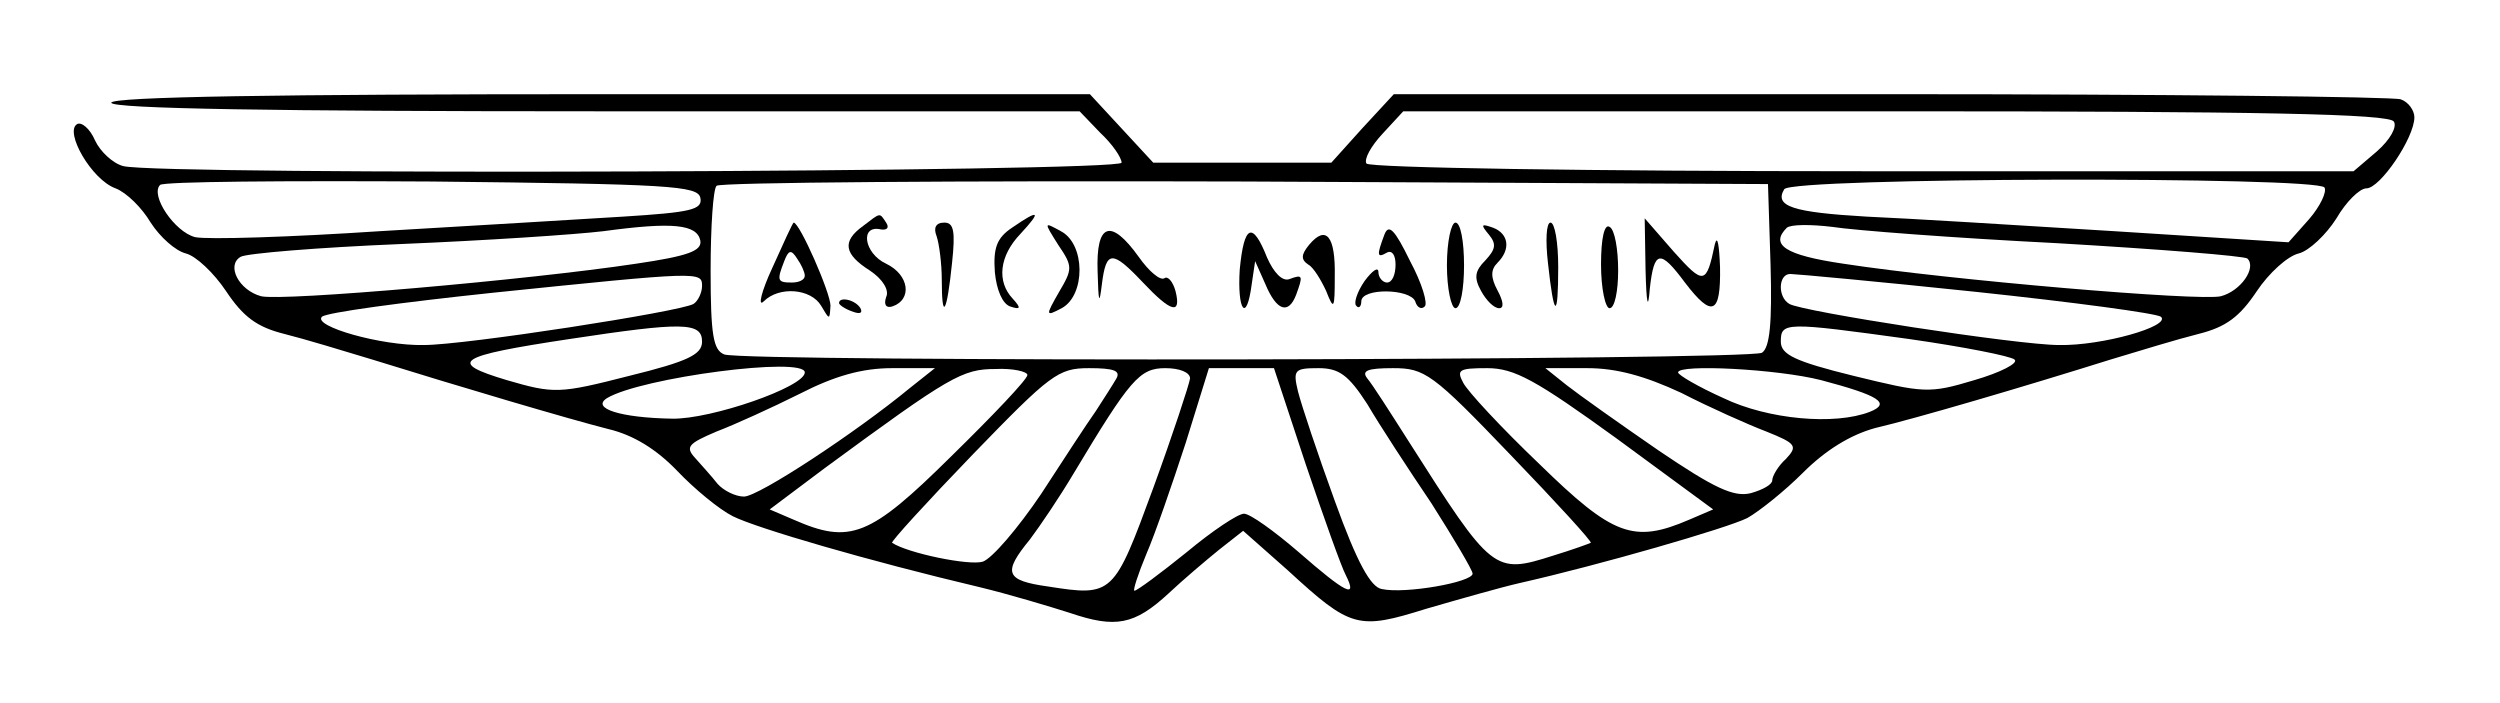
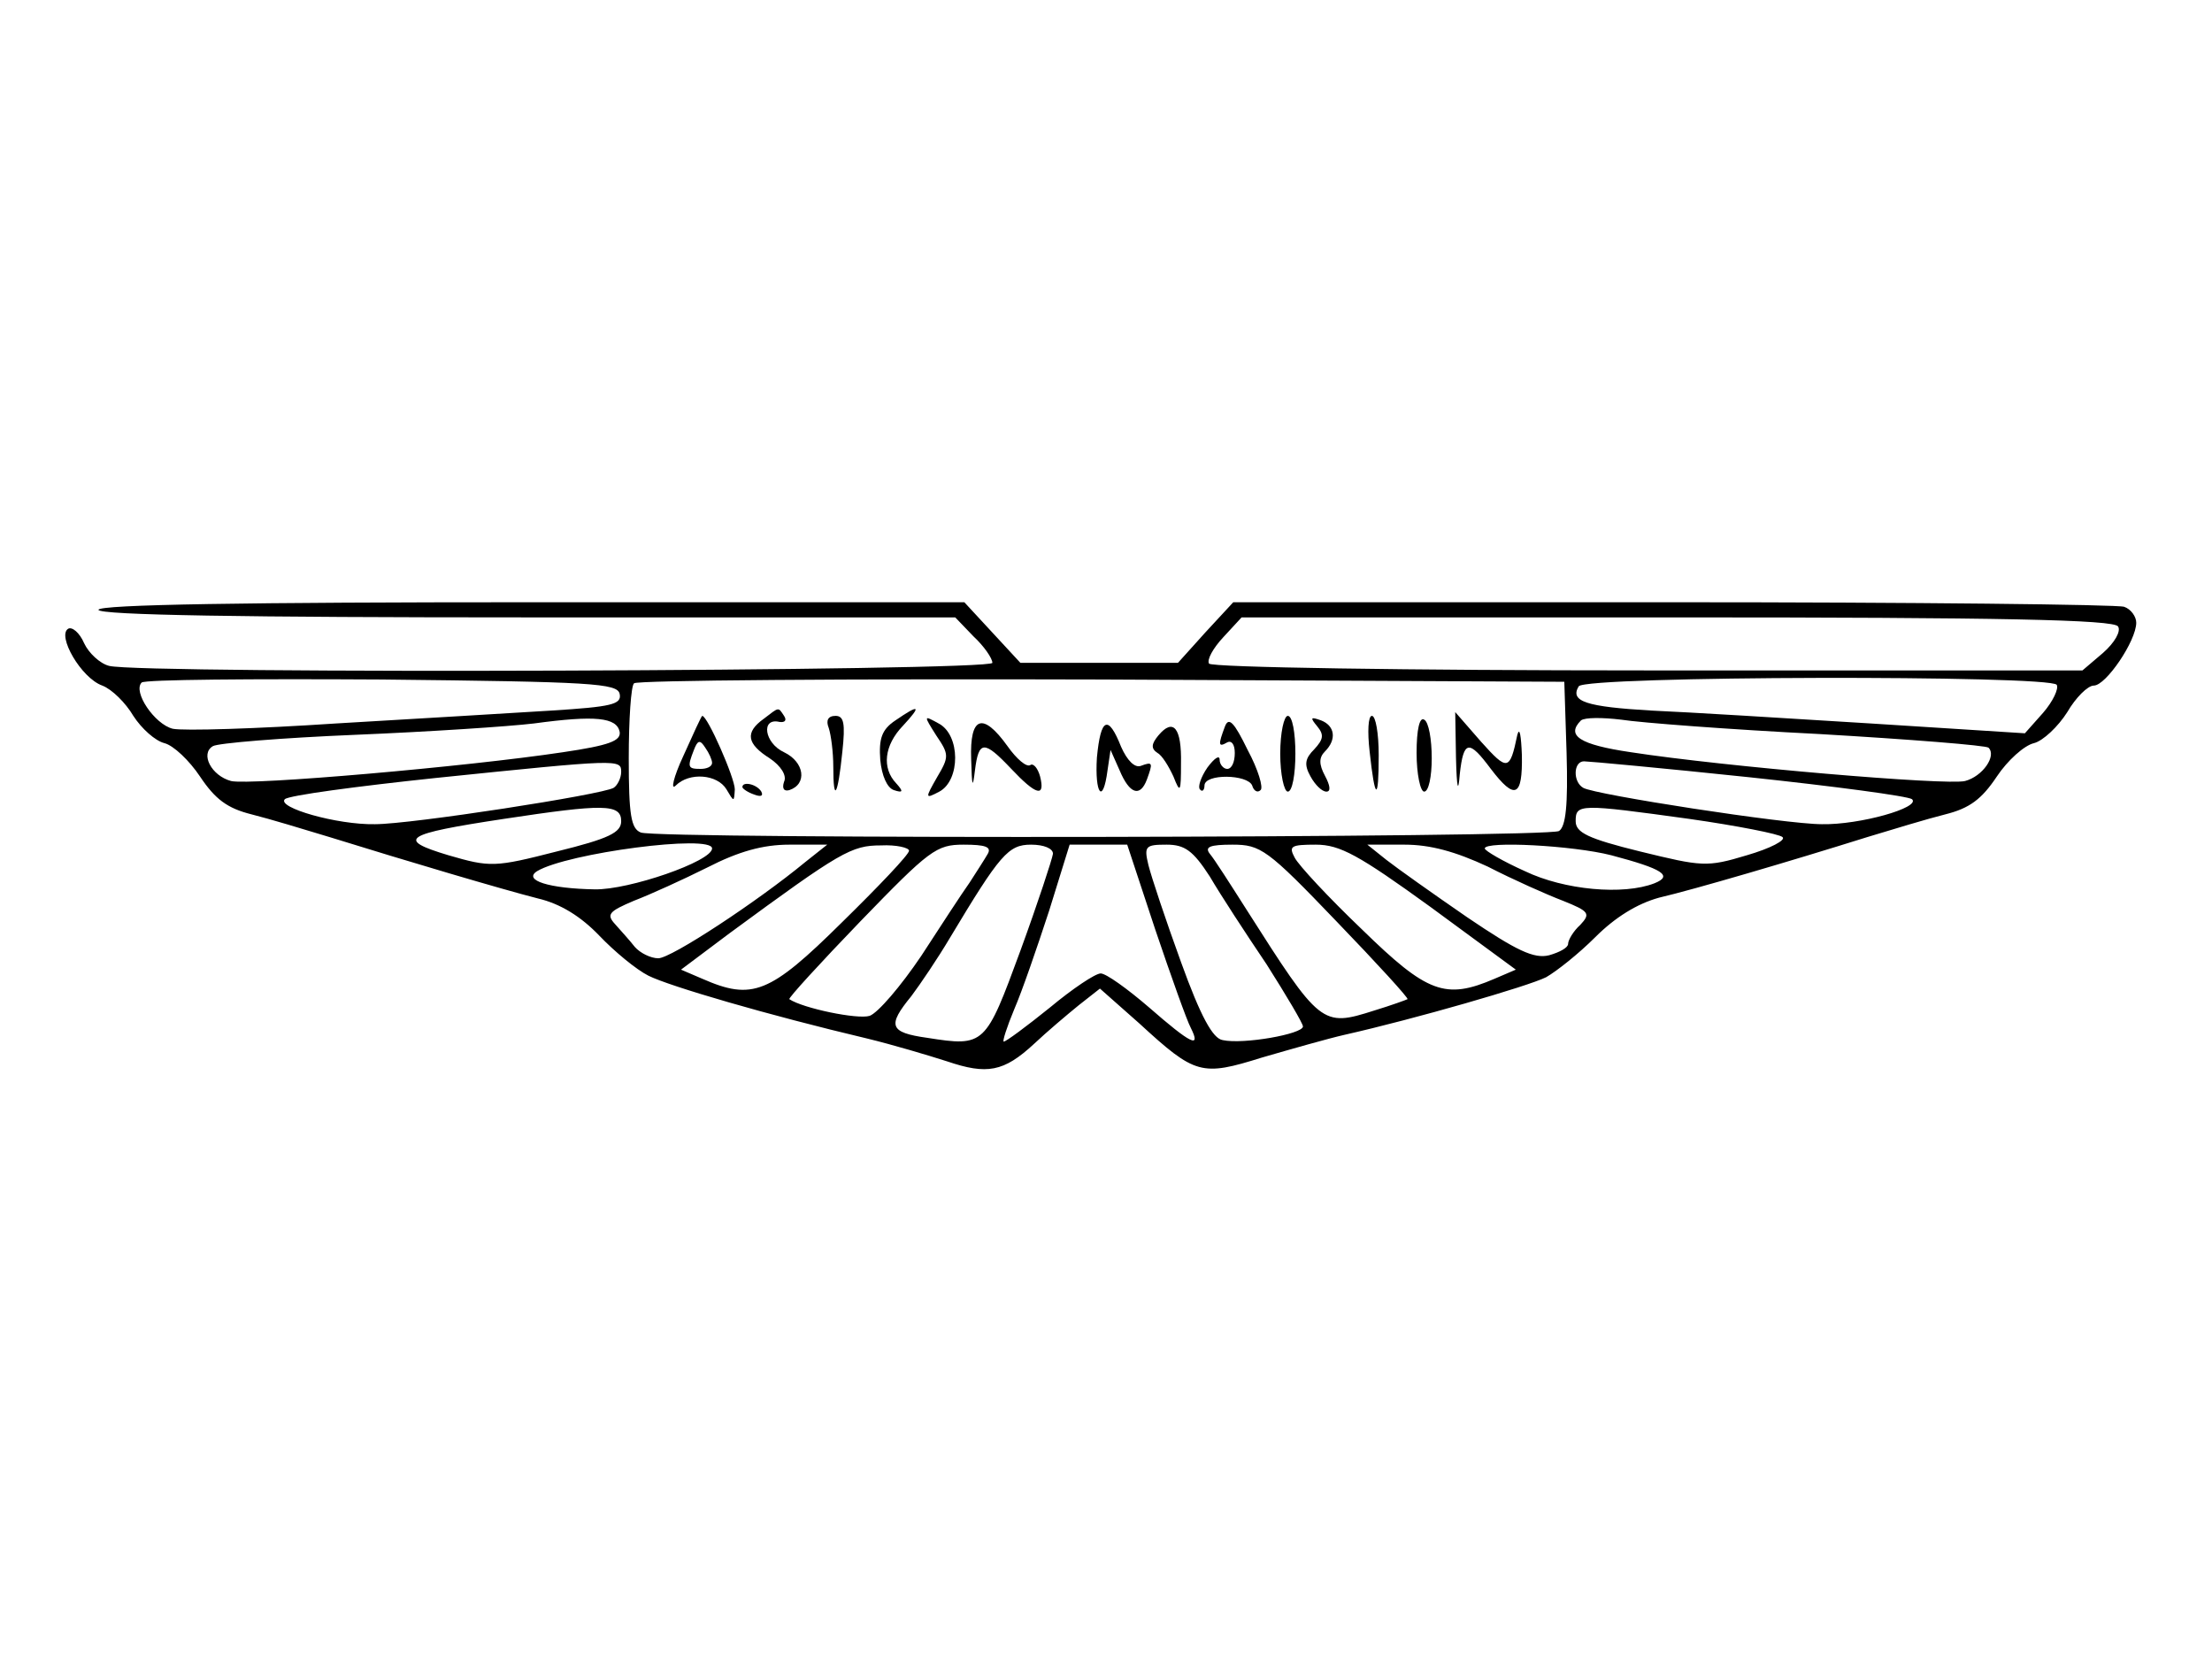
- <svg xmlns="http://www.w3.org/2000/svg" version="1.0" width="292pt" height="82pt" viewBox="0 0 292 82" preserveAspectRatio="xMidYMid meet">
+ <svg xmlns="http://www.w3.org/2000/svg" version="1.0" width="640" height="480" viewBox="0 0 292 82" preserveAspectRatio="xMidYMid meet">
  <g transform="translate(0,82) scale(0.1,-0.1)" fill="#000000" stroke="none">
    <path d="M130 700 c0 -7 195 -10 565 -10 l566 0 24 -25 c14 -13 25 -29 25 -35 0 -11 -1125 -15 -1166 -4 -12 3 -27 17 -33 30 -6 14 -16 22 -21 19 -15 -9 17 -65 45 -75 13 -5 31 -23 41 -40 11 -17 29 -33 41 -36 12 -3 33 -23 47 -44 20 -30 36 -42 68 -50 24 -6 70 -20 103 -30 103 -32 228 -69 275 -81 30 -7 57 -24 81 -49 20 -21 49 -45 65 -53 28 -14 158 -52 289 -83 33 -8 80 -22 105 -30 53 -18 75 -14 115 23 17 16 43 38 59 51 l28 22 52 -46 c74 -68 82 -70 162 -45 38 11 87 25 109 30 93 21 242 64 266 76 14 8 43 31 65 53 26 26 55 44 84 52 47 11 173 48 275 80 33 10 79 24 103 30 32 8 48 20 68 50 14 21 36 41 49 44 12 3 32 22 44 41 11 19 27 35 35 35 16 0 56 59 56 83 0 8 -7 18 -16 21 -9 3 -277 6 -596 6 l-580 0 -37 -40 -36 -40 -104 0 -104 0 -37 40 -37 40 -571 0 c-375 0 -572 -3 -572 -10z m2666 -22 c4 -6 -4 -21 -20 -35 l-27 -23 -574 0 c-317 0 -576 4 -579 9 -3 5 5 20 19 35 l24 26 575 0 c426 0 577 -3 582 -12z m-1978 -89 c3 -14 -11 -17 -90 -22 -51 -3 -179 -11 -284 -17 -105 -7 -202 -10 -216 -7 -24 6 -53 49 -41 61 4 4 146 5 317 4 278 -3 311 -5 314 -19z m1250 -78 c2 -69 -1 -97 -10 -103 -15 -9 -1188 -11 -1212 -2 -13 5 -16 23 -16 98 0 51 3 96 7 99 3 4 281 6 617 5 l611 -3 3 -94z m647 90 c3 -5 -5 -22 -18 -37 l-24 -27 -204 13 c-112 7 -242 15 -289 17 -86 5 -108 12 -96 32 9 14 622 15 631 2z m-1897 -62 c2 -12 -14 -18 -75 -27 -126 -19 -413 -44 -438 -38 -26 7 -41 36 -24 46 6 4 91 11 188 15 97 4 203 11 236 15 81 11 109 8 113 -11z m1584 -3 c120 -7 220 -15 223 -18 11 -11 -8 -38 -31 -44 -24 -6 -318 19 -441 38 -68 10 -86 22 -66 42 5 4 28 4 53 1 25 -4 143 -13 262 -19z m-1582 -50 c0 -8 -5 -18 -10 -21 -15 -9 -267 -48 -315 -48 -50 -1 -130 22 -119 33 5 5 95 17 199 28 243 25 245 25 245 8z m1489 -7 c113 -12 210 -25 215 -29 12 -11 -69 -34 -119 -33 -48 0 -300 39 -315 48 -14 8 -13 35 1 35 6 0 104 -9 218 -21z m-1489 -58 c0 -15 -16 -23 -85 -40 -82 -21 -88 -21 -143 -5 -70 21 -59 28 73 48 132 20 155 20 155 -3z m1410 3 c63 -9 119 -20 123 -24 5 -4 -16 -15 -47 -24 -53 -16 -59 -15 -141 5 -69 17 -85 25 -85 40 0 23 5 23 150 3z m-1290 -39 c0 -17 -110 -55 -155 -54 -60 1 -95 12 -76 24 40 24 231 49 231 30z m123 -18 c-63 -52 -177 -127 -194 -127 -10 0 -24 7 -31 15 -7 9 -19 22 -26 30 -12 13 -8 17 25 31 21 8 65 28 97 44 41 21 73 30 108 30 l50 0 -29 -23z m137 15 c0 -5 -40 -47 -89 -95 -95 -94 -118 -103 -184 -74 l-28 12 64 48 c147 108 161 116 200 116 20 1 37 -3 37 -7z m104 -4 c-4 -7 -15 -24 -24 -38 -10 -14 -38 -57 -64 -97 -27 -40 -57 -75 -68 -79 -16 -5 -88 10 -106 22 -2 1 40 47 94 103 91 94 100 101 136 101 29 0 37 -3 32 -12z m86 0 c-1 -7 -20 -65 -43 -128 -46 -125 -47 -127 -123 -115 -50 7 -53 16 -21 55 12 16 35 50 51 77 66 110 77 123 107 123 17 0 29 -5 29 -12z m135 -100 c21 -62 42 -121 47 -130 14 -28 0 -21 -55 27 -29 25 -57 45 -64 45 -7 0 -37 -20 -67 -45 -31 -25 -58 -45 -61 -45 -2 0 4 19 14 43 10 23 30 81 46 130 l27 87 38 0 38 0 37 -112z m72 70 c14 -24 48 -76 75 -116 26 -41 48 -78 48 -82 0 -10 -79 -24 -106 -18 -13 2 -29 31 -55 103 -20 55 -39 112 -43 128 -6 25 -4 27 24 27 24 0 35 -8 57 -42z m167 -59 c54 -56 96 -102 94 -103 -2 -1 -21 -8 -44 -15 -69 -22 -71 -20 -169 134 -21 33 -42 66 -48 73 -7 9 0 12 30 12 37 0 46 -6 137 -101z m124 19 l113 -83 -28 -12 c-65 -28 -89 -19 -175 65 -44 42 -84 85 -89 95 -8 15 -5 17 28 17 32 0 57 -14 151 -82z m76 53 c33 -17 78 -37 99 -45 35 -14 37 -17 23 -32 -9 -8 -16 -20 -16 -25 0 -5 -11 -11 -25 -15 -20 -5 -43 6 -108 50 -45 31 -93 65 -107 76 l-25 20 49 0 c34 0 67 -9 110 -29z m163 15 c68 -18 82 -27 57 -37 -41 -16 -119 -9 -171 16 -29 13 -53 27 -53 30 0 10 116 4 167 -9z" />
    <path d="M1008 556 c-25 -18 -22 -33 8 -52 15 -10 23 -23 19 -31 -3 -9 0 -13 7 -11 24 8 20 37 -7 50 -26 12 -31 46 -6 40 7 -1 10 2 6 8 -8 12 -6 12 -27 -4z" />
    <path d="M1182 554 c-18 -12 -22 -24 -20 -52 2 -21 9 -37 18 -40 12 -4 13 -2 3 9 -19 20 -16 50 9 76 25 27 22 29 -10 7z" />
    <path d="M902 507 c-13 -28 -17 -46 -10 -39 18 18 55 15 67 -5 10 -17 10 -17 11 0 0 15 -36 97 -43 97 -1 0 -12 -24 -25 -53z m38 -9 c0 -5 -7 -8 -15 -8 -17 0 -18 2 -9 25 5 13 8 14 15 3 5 -7 9 -16 9 -20z" />
    <path d="M1094 544 c3 -9 6 -32 6 -51 0 -49 6 -39 12 20 4 37 2 47 -9 47 -10 0 -13 -6 -9 -16z" />
    <path d="M1236 534 c17 -25 17 -28 1 -55 -16 -28 -16 -29 3 -19 28 15 28 75 -1 90 -20 11 -20 11 -3 -16z" />
    <path d="M1617 546 c-9 -24 -9 -28 3 -21 6 3 10 -3 10 -14 0 -12 -4 -21 -10 -21 -5 0 -10 6 -10 12 0 7 -7 2 -16 -10 -9 -13 -13 -26 -10 -29 3 -4 6 -1 6 5 0 16 57 15 63 0 2 -7 7 -10 11 -6 4 3 -3 27 -17 53 -18 37 -25 44 -30 31z" />
    <path d="M1690 510 c0 -27 5 -50 10 -50 6 0 10 23 10 50 0 28 -4 50 -10 50 -5 0 -10 -22 -10 -50z" />
    <path d="M1739 546 c9 -11 8 -17 -4 -30 -12 -12 -14 -20 -5 -36 6 -11 15 -20 21 -20 6 0 5 8 -2 21 -8 15 -8 24 0 32 16 16 13 34 -5 41 -14 5 -15 4 -5 -8z" />
    <path d="M1808 513 c7 -65 12 -67 12 -5 0 29 -4 52 -9 52 -5 0 -6 -21 -3 -47z" />
    <path d="M1870 511 c0 -28 5 -51 10 -51 6 0 10 20 10 44 0 25 -4 48 -10 51 -6 4 -10 -13 -10 -44z" />
    <path d="M1922 505 c1 -41 3 -48 5 -22 5 45 12 46 41 7 32 -42 42 -37 41 18 -1 26 -3 38 -6 27 -10 -48 -13 -48 -48 -9 l-34 39 1 -60z" />
    <path d="M1282 503 c1 -37 2 -40 5 -15 5 40 12 40 48 2 33 -35 45 -38 38 -10 -3 11 -9 18 -13 15 -5 -3 -18 8 -30 25 -33 46 -50 39 -48 -17z" />
    <path d="M1448 505 c-3 -48 8 -63 14 -17 l4 27 12 -27 c13 -31 27 -36 36 -12 8 22 8 24 -8 18 -8 -3 -18 7 -26 25 -17 43 -27 39 -32 -14z" />
    <path d="M1529 534 c-9 -11 -10 -17 -1 -23 6 -3 15 -18 21 -31 9 -23 10 -21 10 17 1 47 -10 61 -30 37z" />
    <path d="M980 466 c0 -2 7 -7 16 -10 8 -3 12 -2 9 4 -6 10 -25 14 -25 6z" />
  </g>
</svg>
